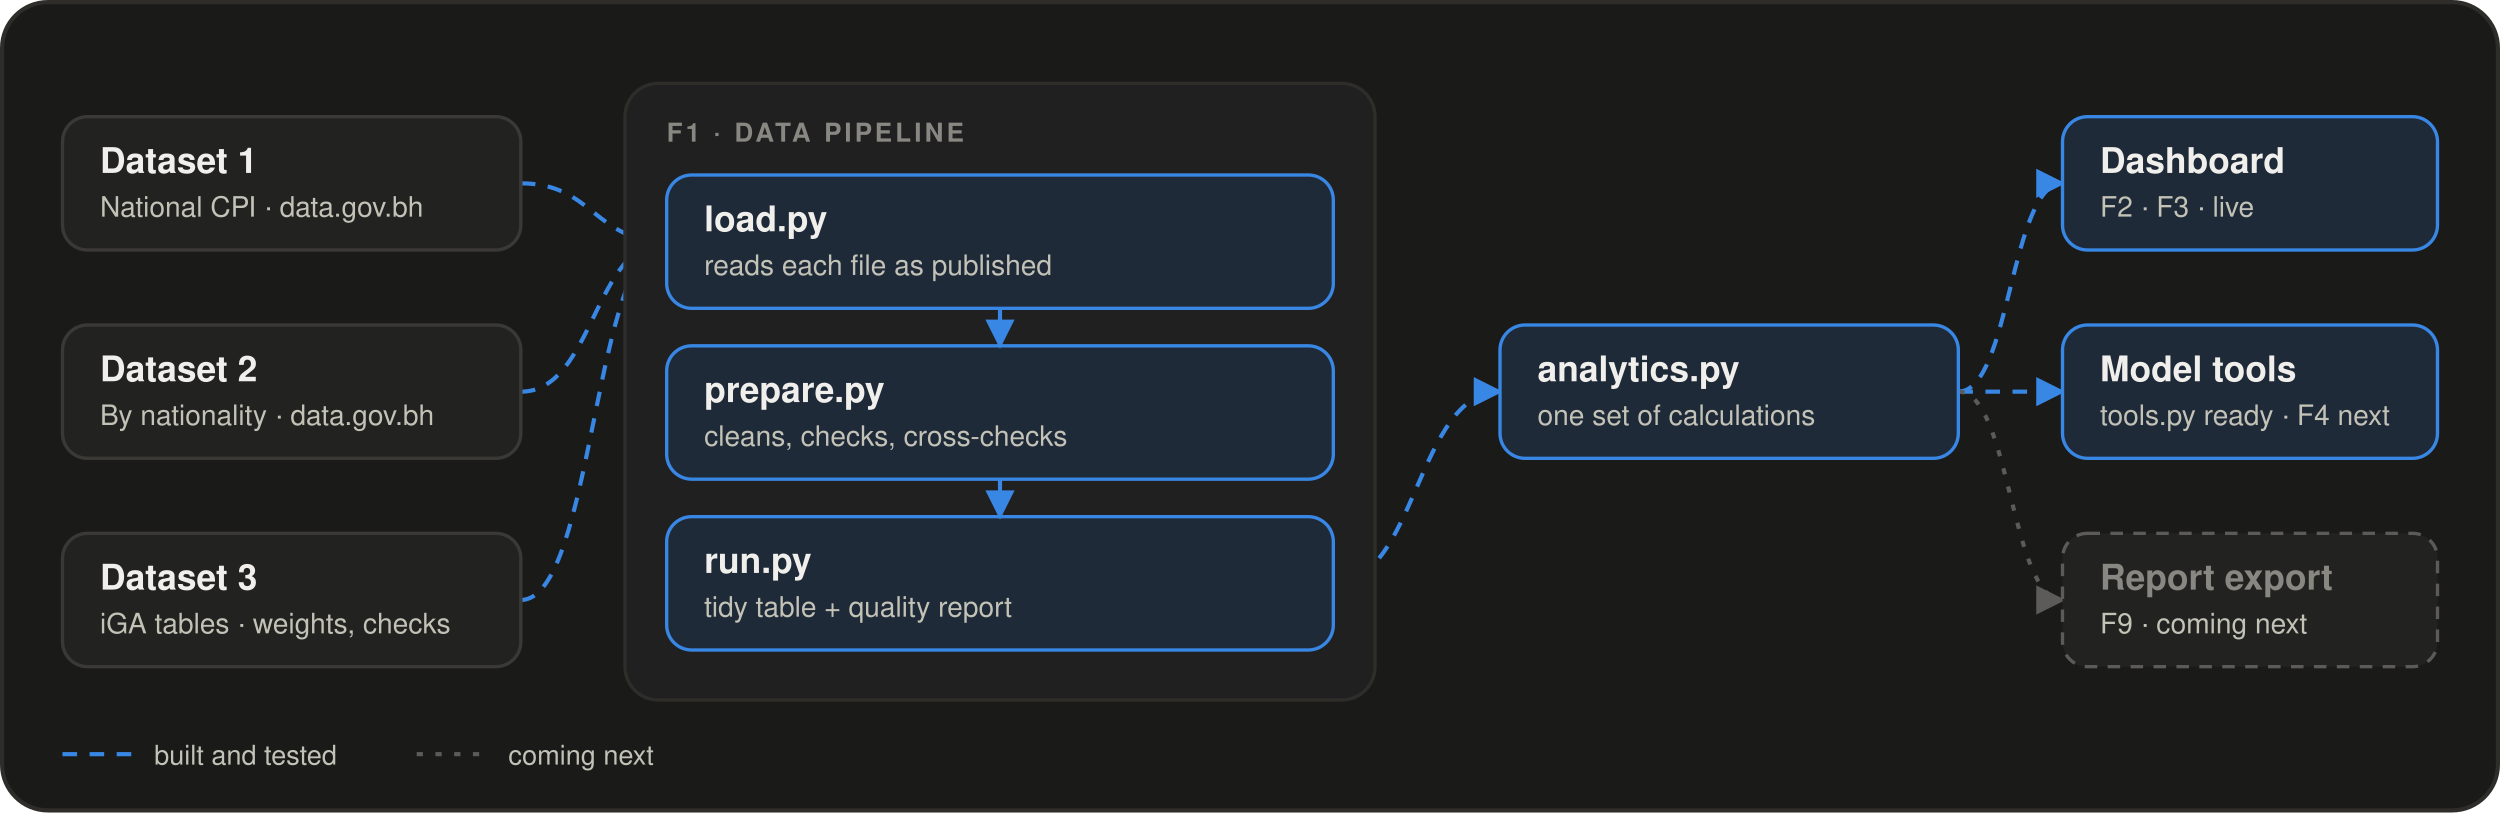
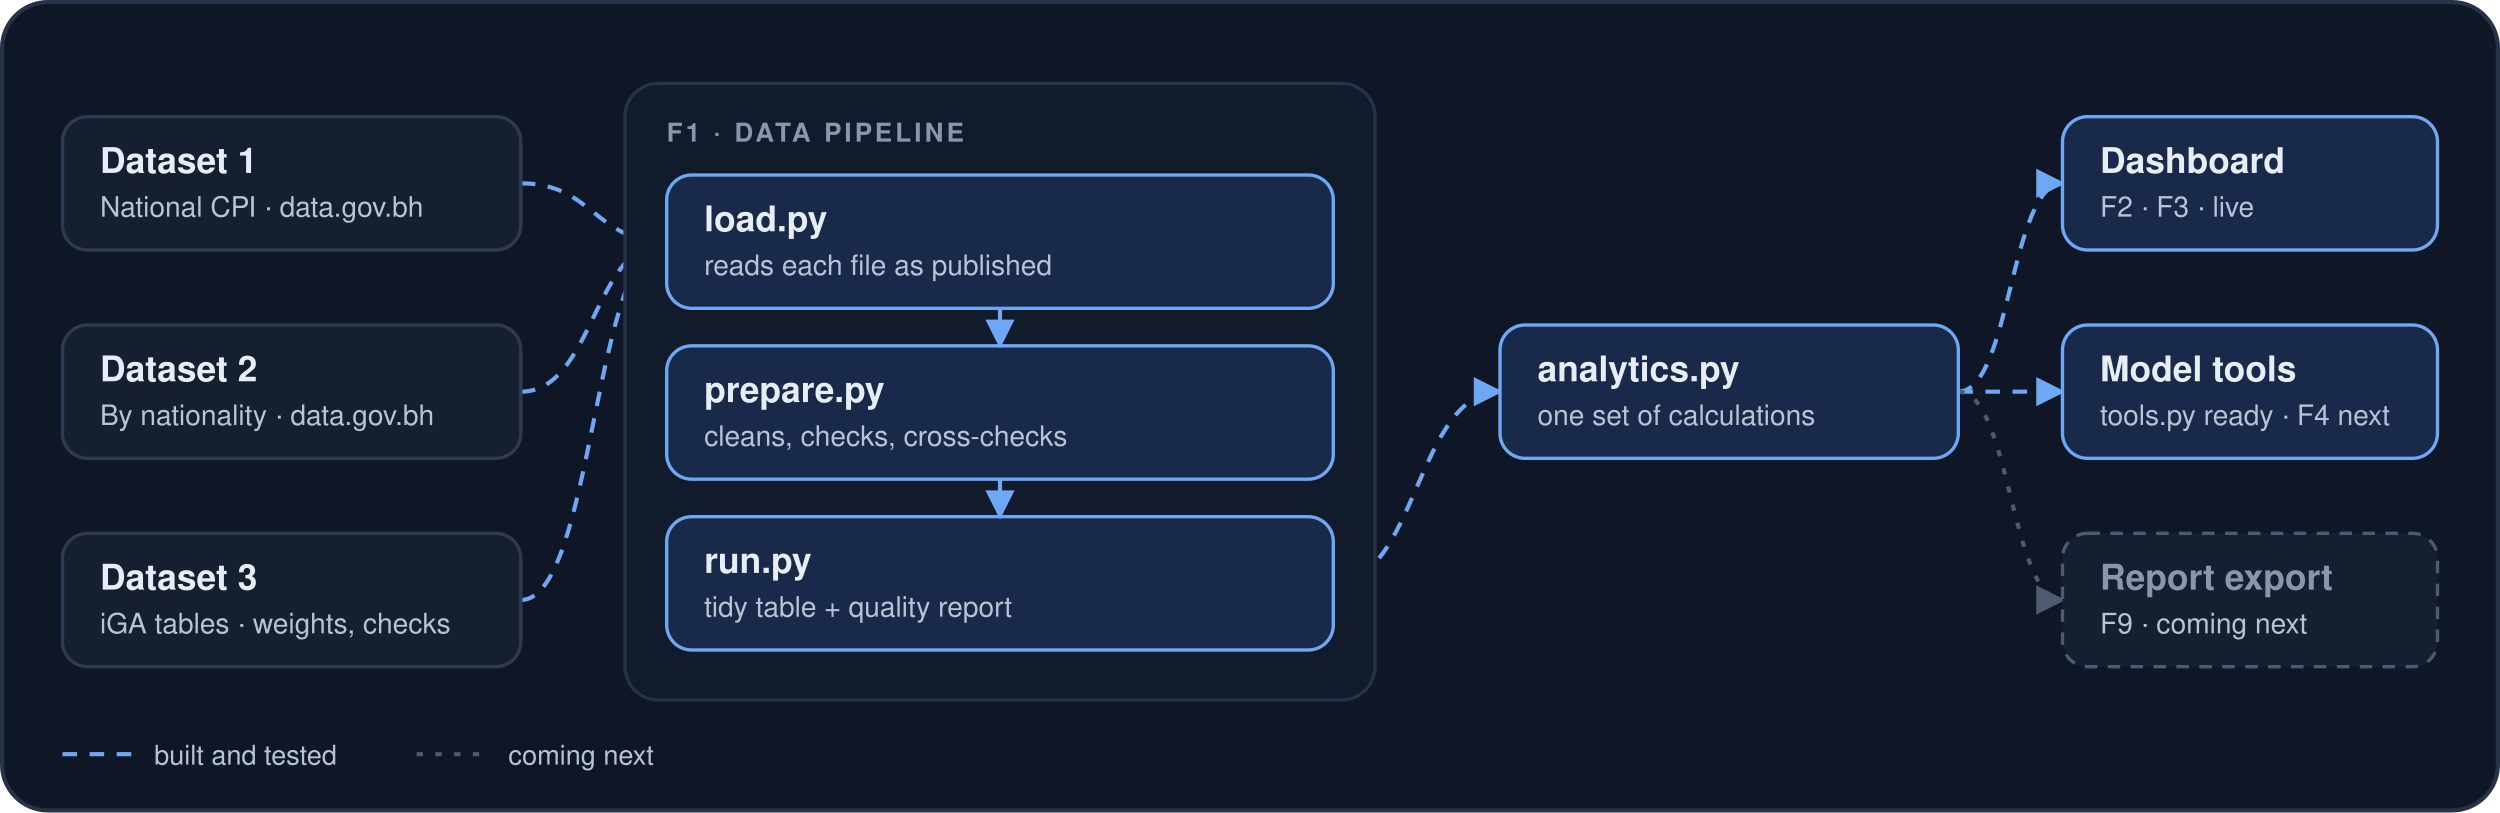
<svg xmlns="http://www.w3.org/2000/svg" viewBox="0 0 1200 390" width="1200" height="390" role="img" aria-labelledby="t d">
  <style>
  text { font-family: -apple-system, BlinkMacSystemFont, 'Segoe UI', Helvetica, Arial, sans-serif; }
  .bt { font-size: 17px; font-weight: 700; }
-   .bs { font-size: 13.5px; fill: #c3c2b7; }
-   .gl { font-size: 12.5px; font-weight: 700; letter-spacing: 1.5px; fill: #898781; }
-   .lg { font-size: 13px; fill: #c3c2b7; }
-   .flow { fill: none; stroke: #3987e5; stroke-width: 2; stroke-dasharray: 7 6; animation: flow 1.4s linear infinite; }
-   .todo { fill: none; stroke: #5c5b57; stroke-width: 2; stroke-dasharray: 3 6; }
+   .bs { font-size: 13.5px; fill: #b8c3d3; }
+   .gl { font-size: 12.5px; font-weight: 700; letter-spacing: 1.5px; fill: #8b97a8; }
+   .lg { font-size: 13px; fill: #b8c3d3; }
+   .flow { fill: none; stroke: #6ea8f5; stroke-width: 2; stroke-dasharray: 7 6; animation: flow 1.4s linear infinite; }
+   .todo { fill: none; stroke: #4d5a70; stroke-width: 2; stroke-dasharray: 3 6; }
  @keyframes flow { to { stroke-dashoffset: -13; } }
  @media (prefers-reduced-motion: reduce) { .flow { animation: none; } }
</style>
  <defs>
    <marker id="ah" viewBox="0 0 10 10" refX="9" refY="5" markerWidth="7" markerHeight="7" orient="auto-start-reverse">
-       <path d="M0,0 L10,5 L0,10 z" fill="#3987e5" />
+       <path d="M0,0 L10,5 L0,10 z" fill="#6ea8f5" />
    </marker>
    <marker id="aht" viewBox="0 0 10 10" refX="9" refY="5" markerWidth="7" markerHeight="7" orient="auto-start-reverse">
-       <path d="M0,0 L10,5 L0,10 z" fill="#5c5b57" />
+       <path d="M0,0 L10,5 L0,10 z" fill="#4d5a70" />
    </marker>
  </defs>
-   <rect x="1" y="1" width="1198" height="388" rx="22" fill="#1a1a19" stroke="#2e2d2a" stroke-width="2" />
+   <rect x="1" y="1" width="1198" height="388" rx="22" fill="#0f1726" stroke="#263248" stroke-width="2" />
  <path d="M250,88 C285.0,88 285.0,116 320,116" class="flow" marker-end="url(#ah)" />
  <path d="M250,188 C285.0,188 285.0,116 320,116" class="flow" marker-end="url(#ah)" />
  <path d="M250,288 C285.0,288 285.0,116 320,116" class="flow" marker-end="url(#ah)" />
  <path d="M640,280 C680.0,280 680.0,188 720,188" class="flow" marker-end="url(#ah)" />
  <path d="M940,188 C965.0,188 965.0,88 990,88" class="flow" marker-end="url(#ah)" />
  <path d="M940,188 C965.0,188 965.0,188 990,188" class="flow" marker-end="url(#ah)" />
  <path d="M940,188 C965.0,188 965.0,288 990,288" class="todo" marker-end="url(#aht)" />
-   <rect x="30" y="56" width="220" height="64" rx="12" fill="#222220" stroke="#3a3936" stroke-width="1.6" />
-   <text x="48" y="83" class="bt" fill="#f0efec">Dataset 1</text>
+   <rect x="30" y="56" width="220" height="64" rx="12" fill="#161f30" stroke="#2c3a52" stroke-width="1.6" />
+   <text x="48" y="83" class="bt" fill="#e6edf3">Dataset 1</text>
  <text x="48" y="104" class="bs">National CPI · data.gov.bh</text>
-   <rect x="30" y="156" width="220" height="64" rx="12" fill="#222220" stroke="#3a3936" stroke-width="1.6" />
-   <text x="48" y="183" class="bt" fill="#f0efec">Dataset 2</text>
+   <rect x="30" y="156" width="220" height="64" rx="12" fill="#161f30" stroke="#2c3a52" stroke-width="1.6" />
+   <text x="48" y="183" class="bt" fill="#e6edf3">Dataset 2</text>
  <text x="48" y="204" class="bs">By nationality · data.gov.bh</text>
-   <rect x="30" y="256" width="220" height="64" rx="12" fill="#222220" stroke="#3a3936" stroke-width="1.6" />
-   <text x="48" y="283" class="bt" fill="#f0efec">Dataset 3</text>
+   <rect x="30" y="256" width="220" height="64" rx="12" fill="#161f30" stroke="#2c3a52" stroke-width="1.6" />
+   <text x="48" y="283" class="bt" fill="#e6edf3">Dataset 3</text>
  <text x="48" y="304" class="bs">iGA tables · weights, checks</text>
-   <rect x="300" y="40" width="360" height="296" rx="16" fill="#202020" stroke="#2e2d2a" stroke-width="1.6" />
+   <rect x="300" y="40" width="360" height="296" rx="16" fill="#121b2b" stroke="#263248" stroke-width="1.6" />
  <text x="320" y="68" class="gl">F1 · DATA PIPELINE</text>
-   <rect x="320" y="84" width="320" height="64" rx="12" fill="#1f2a38" stroke="#3987e5" stroke-width="1.6" />
-   <text x="338" y="111" class="bt" fill="#f0efec">load.py</text>
+   <rect x="320" y="84" width="320" height="64" rx="12" fill="#18294a" stroke="#6ea8f5" stroke-width="1.6" />
+   <text x="338" y="111" class="bt" fill="#e6edf3">load.py</text>
  <text x="338" y="132" class="bs">reads each file as published</text>
-   <rect x="320" y="166" width="320" height="64" rx="12" fill="#1f2a38" stroke="#3987e5" stroke-width="1.6" />
-   <text x="338" y="193" class="bt" fill="#f0efec">prepare.py</text>
+   <rect x="320" y="166" width="320" height="64" rx="12" fill="#18294a" stroke="#6ea8f5" stroke-width="1.6" />
+   <text x="338" y="193" class="bt" fill="#e6edf3">prepare.py</text>
  <text x="338" y="214" class="bs">cleans, checks, cross-checks</text>
-   <rect x="320" y="248" width="320" height="64" rx="12" fill="#1f2a38" stroke="#3987e5" stroke-width="1.6" />
-   <text x="338" y="275" class="bt" fill="#f0efec">run.py</text>
+   <rect x="320" y="248" width="320" height="64" rx="12" fill="#18294a" stroke="#6ea8f5" stroke-width="1.6" />
+   <text x="338" y="275" class="bt" fill="#e6edf3">run.py</text>
  <text x="338" y="296" class="bs">tidy table + quality report</text>
  <path d="M480.0,148 L480.0,166" class="flow" marker-end="url(#ah)" />
  <path d="M480.0,230 L480.0,248" class="flow" marker-end="url(#ah)" />
-   <rect x="720" y="156" width="220" height="64" rx="12" fill="#1f2a38" stroke="#3987e5" stroke-width="1.6" />
-   <text x="738" y="183" class="bt" fill="#f0efec">analytics.py</text>
+   <rect x="720" y="156" width="220" height="64" rx="12" fill="#18294a" stroke="#6ea8f5" stroke-width="1.6" />
+   <text x="738" y="183" class="bt" fill="#e6edf3">analytics.py</text>
  <text x="738" y="204" class="bs">one set of calculations</text>
-   <rect x="990" y="56" width="180" height="64" rx="12" fill="#1f2a38" stroke="#3987e5" stroke-width="1.6" />
-   <text x="1008" y="83" class="bt" fill="#f0efec">Dashboard</text>
+   <rect x="990" y="56" width="180" height="64" rx="12" fill="#18294a" stroke="#6ea8f5" stroke-width="1.6" />
+   <text x="1008" y="83" class="bt" fill="#e6edf3">Dashboard</text>
  <text x="1008" y="104" class="bs">F2 · F3 · live</text>
-   <rect x="990" y="156" width="180" height="64" rx="12" fill="#1f2a38" stroke="#3987e5" stroke-width="1.6" />
-   <text x="1008" y="183" class="bt" fill="#f0efec">Model tools</text>
+   <rect x="990" y="156" width="180" height="64" rx="12" fill="#18294a" stroke="#6ea8f5" stroke-width="1.6" />
+   <text x="1008" y="183" class="bt" fill="#e6edf3">Model tools</text>
  <text x="1008" y="204" class="bs">tools.py ready · F4 next</text>
-   <rect x="990" y="256" width="180" height="64" rx="12" fill="#222220" stroke="#5c5b57" stroke-width="1.6" stroke-dasharray="6 5" />
-   <text x="1008" y="283" class="bt" fill="#898781">Report export</text>
+   <rect x="990" y="256" width="180" height="64" rx="12" fill="#161f30" stroke="#4d5a70" stroke-width="1.6" stroke-dasharray="6 5" />
+   <text x="1008" y="283" class="bt" fill="#8b97a8">Report export</text>
  <text x="1008" y="304" class="bs">F9 · coming next</text>
  <g transform="translate(30 362)">
    <path d="M0,0 L34,0" class="flow" />
    <text x="44" y="5" class="lg">built and tested</text>
    <path d="M170,0 L204,0" class="todo" />
    <text x="214" y="5" class="lg">coming next</text>
  </g>
</svg>
